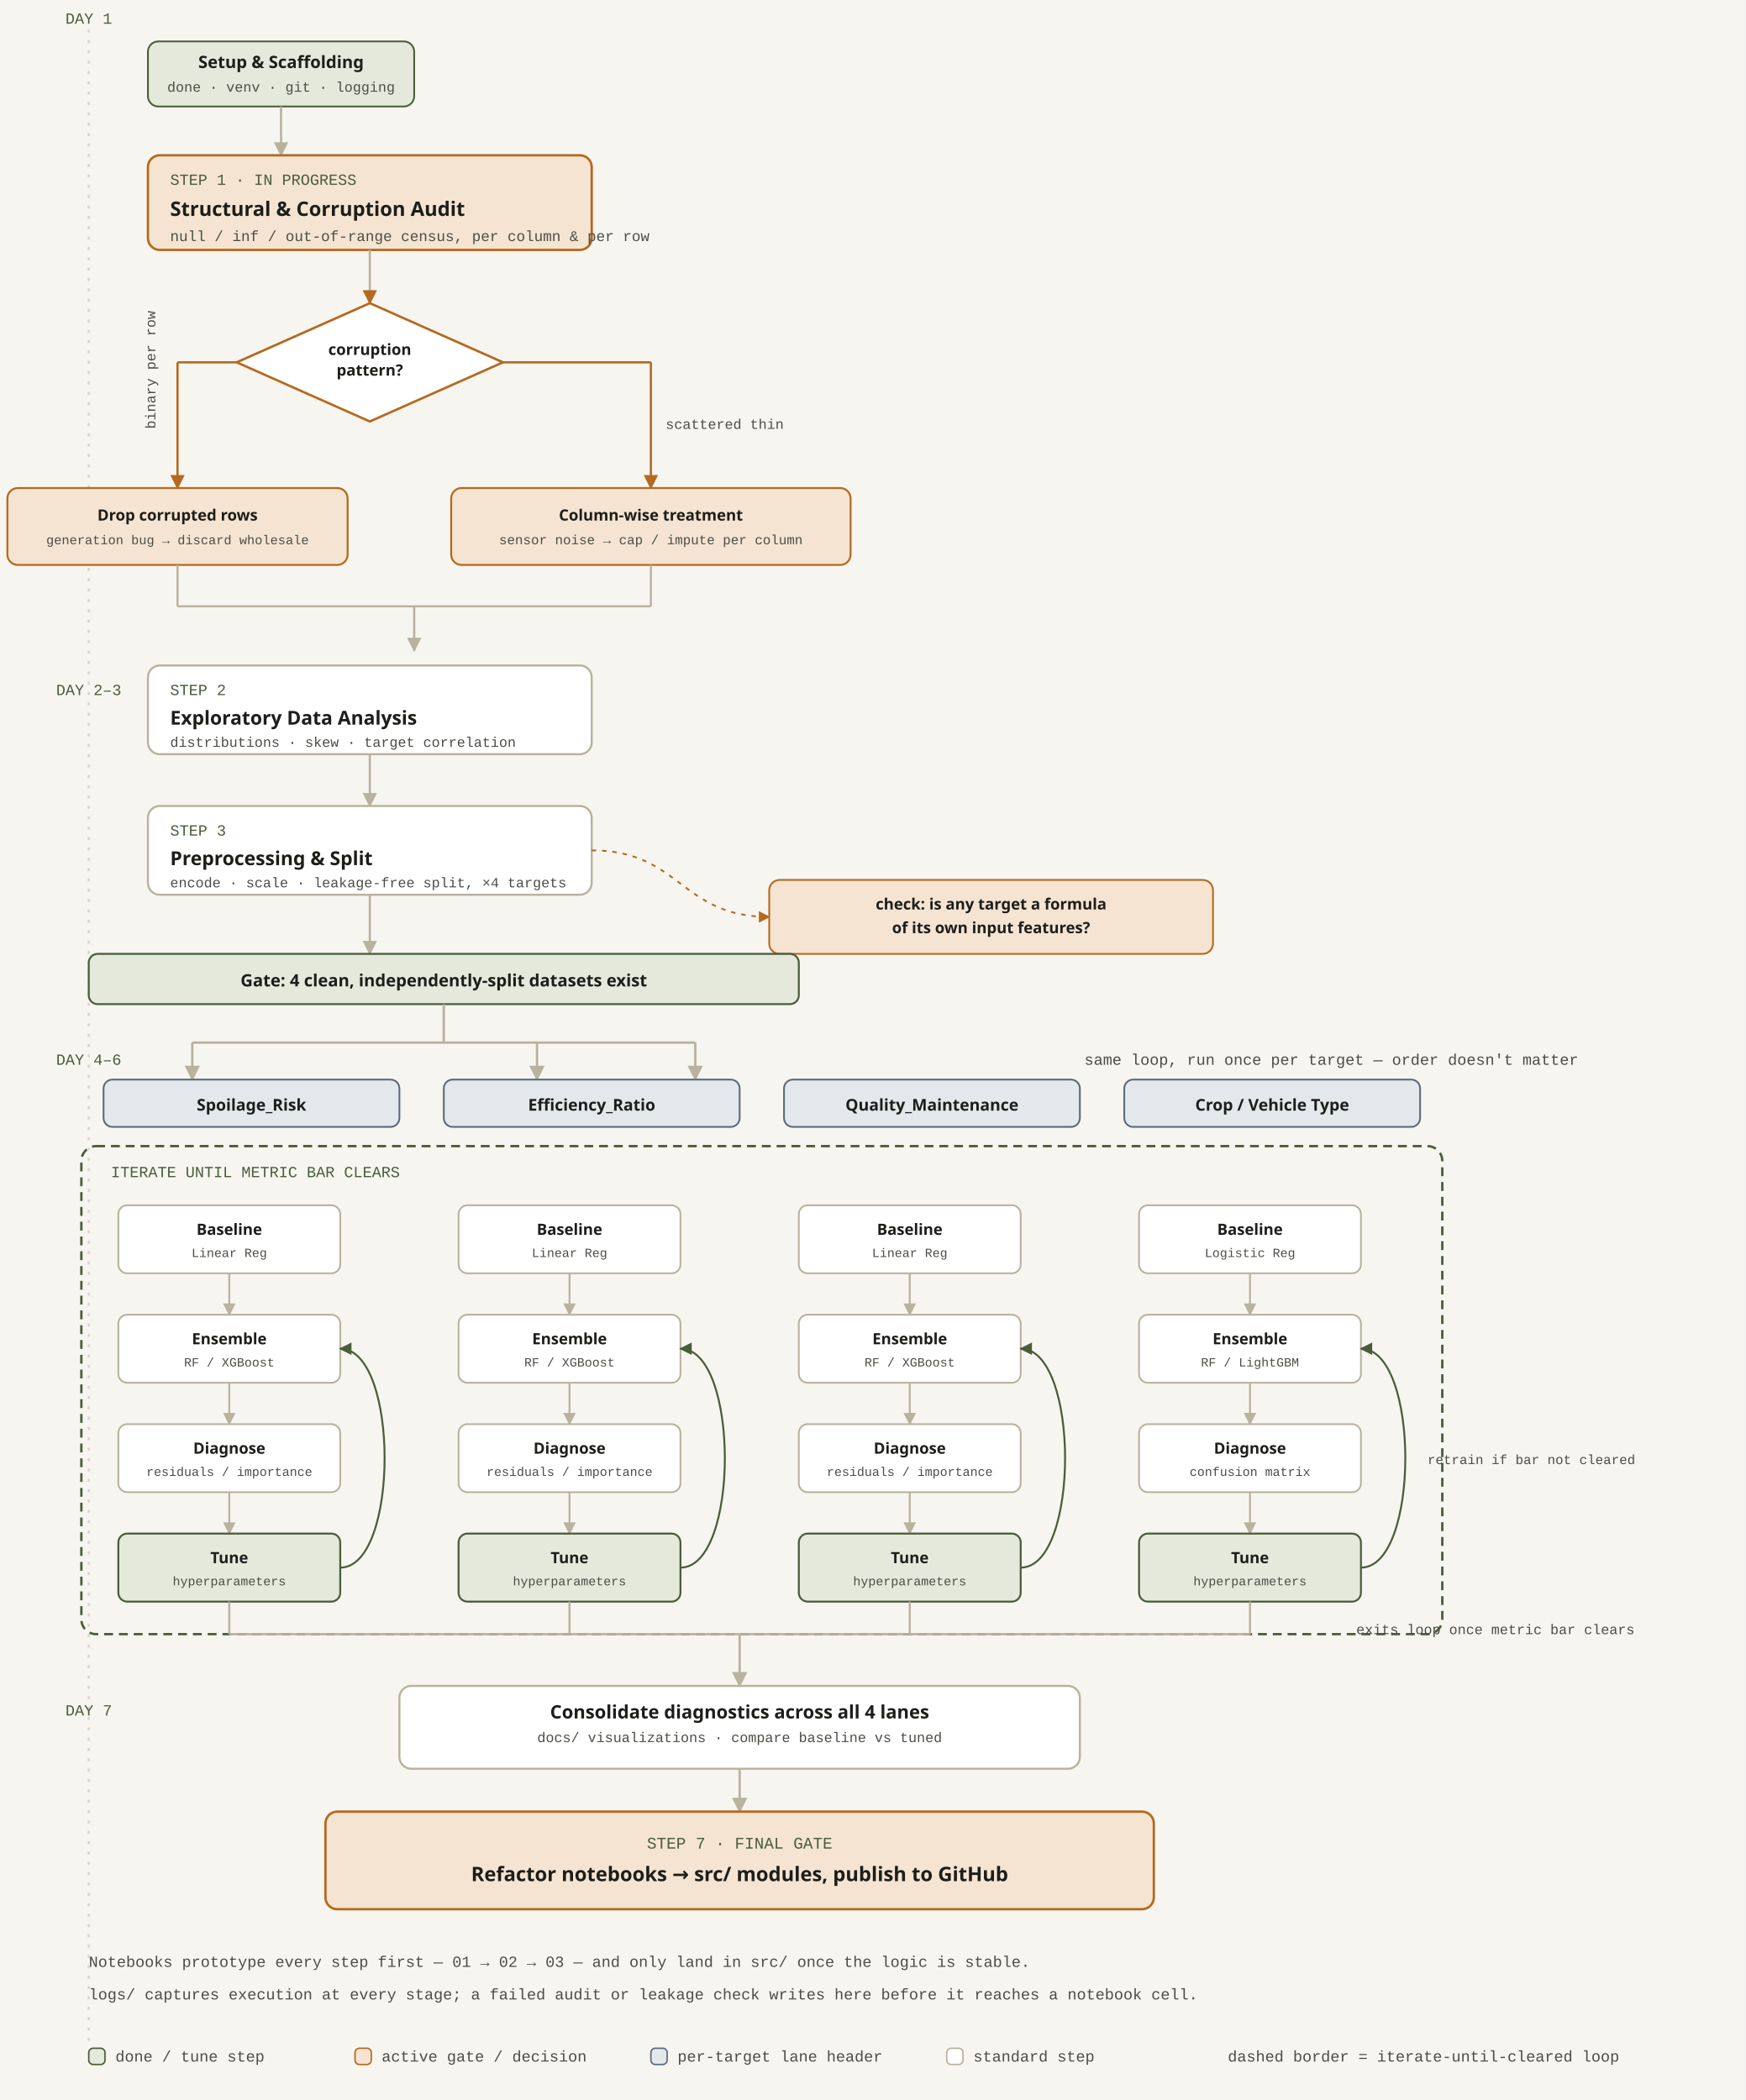
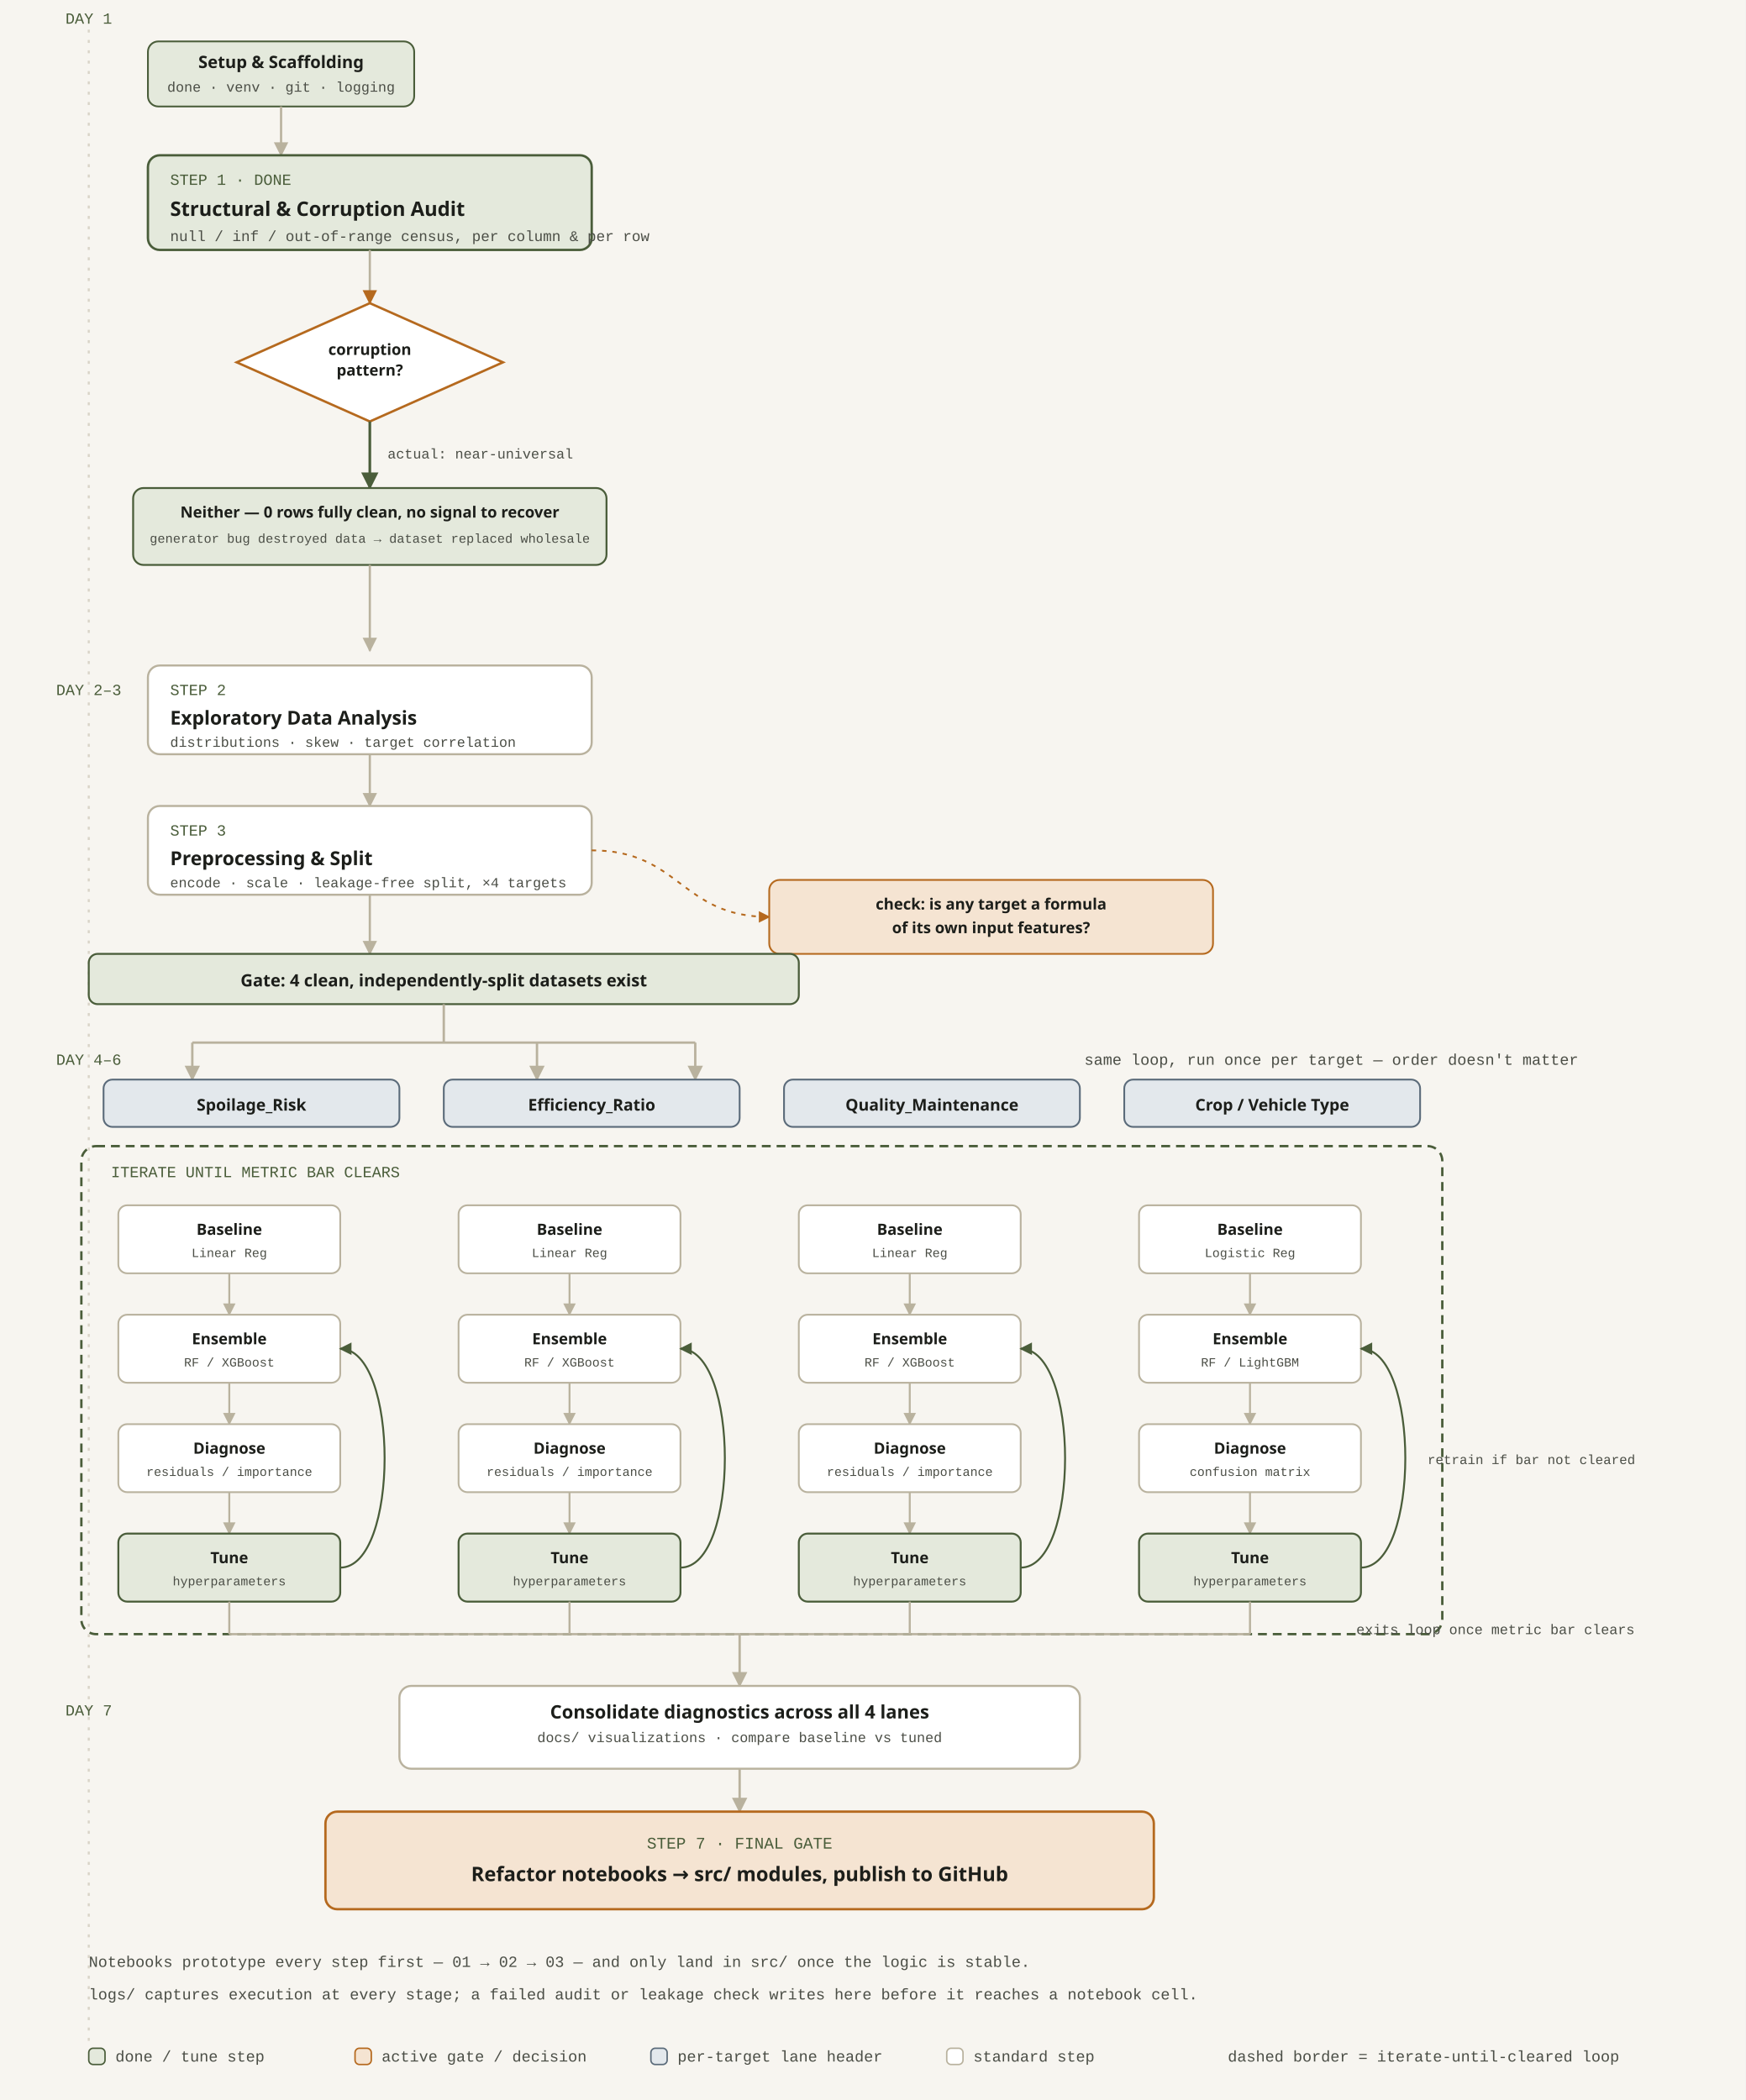
<svg xmlns="http://www.w3.org/2000/svg" viewBox="0 0 1180 1420" font-family="'IBM Plex Sans', 'Segoe UI', sans-serif">
  <defs>
    <style>
      .node-label{ font-family:'IBM Plex Sans','Segoe UI',sans-serif; font-weight:600; fill:#1C1E1A; }
      .node-sub{ font-family:'IBM Plex Mono','Courier New',monospace; fill:#4B4E46; }
      .edge-label{ font-family:'IBM Plex Mono','Courier New',monospace; fill:#4B4E46; }
      .step-num{ font-family:'IBM Plex Mono','Courier New',monospace; font-weight:500; fill:#4A5D3A; }
    </style>
    <marker id="arrow3" viewBox="0 0 10 10" refX="9" refY="5" markerWidth="6.5" markerHeight="6.5" orient="auto-start-reverse">
      <path d="M0,0 L10,5 L0,10 z" fill="#B9B29E" />
    </marker>
    <marker id="arrowWarn" viewBox="0 0 10 10" refX="9" refY="5" markerWidth="6.5" markerHeight="6.5" orient="auto-start-reverse">
      <path d="M0,0 L10,5 L0,10 z" fill="#B5691E" />
    </marker>
    <marker id="arrowAccent2" viewBox="0 0 10 10" refX="9" refY="5" markerWidth="6.5" markerHeight="6.5" orient="auto-start-reverse">
      <path d="M0,0 L10,5 L0,10 z" fill="#4A5D3A" />
    </marker>
  </defs>
  <rect x="0" y="0" width="1180" height="1420" fill="#F7F5F0" />
  <line x1="60" y1="20" x2="60" y2="1385" stroke="#D9D4C8" stroke-width="1.4" stroke-dasharray="2 5" />
  <text x="60" y="16" text-anchor="middle" class="step-num" font-size="10.5">DAY 1</text>
  <rect x="100" y="28" width="180" height="44" rx="7" fill="#E4E9DC" stroke="#4A5D3A" stroke-width="1.2" />
  <text x="190" y="46" text-anchor="middle" class="node-label" font-size="11.5">Setup &amp; Scaffolding</text>
  <text x="190" y="62" text-anchor="middle" class="node-sub" font-size="9.5">done · venv · git · logging</text>
  <line x1="190" y1="72" x2="190" y2="105" stroke="#B9B29E" stroke-width="1.5" marker-end="url(#arrow3)" />
-   <rect x="100" y="105" width="300" height="64" rx="8" fill="#F5E4D2" stroke="#B5691E" stroke-width="1.6" />
-   <text x="115" y="125" class="step-num" font-size="10.5">STEP 1 · IN PROGRESS</text>
+   <rect x="100" y="105" width="300" height="64" rx="8" fill="#E4E9DC" stroke="#4A5D3A" stroke-width="1.6" />
+   <text x="115" y="125" class="step-num" font-size="10.5">STEP 1 · DONE</text>
  <text x="115" y="146" class="node-label" font-size="13.5">Structural &amp; Corruption Audit</text>
  <text x="115" y="163" class="node-sub" font-size="10">null / inf / out-of-range census, per column &amp; per row</text>
  <line x1="250" y1="169" x2="250" y2="205" stroke="#B9B29E" stroke-width="1.5" marker-end="url(#arrowWarn)" />
  <polygon points="250,205 340,245 250,285 160,245" fill="#FFFFFF" stroke="#B5691E" stroke-width="1.6" />
  <text x="250" y="240" text-anchor="middle" class="node-label" font-size="10.5">corruption</text>
  <text x="250" y="254" text-anchor="middle" class="node-label" font-size="10.5">pattern?</text>
-   <line x1="160" y1="245" x2="120" y2="245" stroke="#B5691E" stroke-width="1.5" />
-   <line x1="120" y1="245" x2="120" y2="330" stroke="#B5691E" stroke-width="1.5" marker-end="url(#arrowWarn)" />
-   <text x="105" y="290" class="edge-label" font-size="9.5" transform="rotate(-90 105 290)">binary per row</text>
-   <rect x="5" y="330" width="230" height="52" rx="7" fill="#F5E4D2" stroke="#B5691E" stroke-width="1.3" />
-   <text x="120" y="352" text-anchor="middle" class="node-label" font-size="10.5">Drop corrupted rows</text>
-   <text x="120" y="368" text-anchor="middle" class="node-sub" font-size="8.7">generation bug → discard wholesale</text>
-   <line x1="340" y1="245" x2="440" y2="245" stroke="#B5691E" stroke-width="1.5" />
-   <line x1="440" y1="245" x2="440" y2="330" stroke="#B5691E" stroke-width="1.5" marker-end="url(#arrowWarn)" />
-   <text x="450" y="290" class="edge-label" font-size="9.5">scattered thin</text>
-   <rect x="305" y="330" width="270" height="52" rx="7" fill="#F5E4D2" stroke="#B5691E" stroke-width="1.3" />
-   <text x="440" y="352" text-anchor="middle" class="node-label" font-size="10.5">Column-wise treatment</text>
-   <text x="440" y="368" text-anchor="middle" class="node-sub" font-size="9">sensor noise → cap / impute per column</text>
-   <line x1="120" y1="382" x2="120" y2="410" stroke="#B9B29E" stroke-width="1.4" />
-   <line x1="440" y1="382" x2="440" y2="410" stroke="#B9B29E" stroke-width="1.4" />
-   <line x1="120" y1="410" x2="440" y2="410" stroke="#B9B29E" stroke-width="1.4" />
-   <line x1="280" y1="410" x2="280" y2="440" stroke="#B9B29E" stroke-width="1.5" marker-end="url(#arrow3)" />
+   <line x1="250" y1="285" x2="250" y2="330" stroke="#4A5D3A" stroke-width="1.8" marker-end="url(#arrowAccent2)" />
+   <text x="262" y="310" class="edge-label" font-size="9.5" fill="#4A5D3A">actual: near-universal</text>
+   <rect x="90" y="330" width="320" height="52" rx="7" fill="#E4E9DC" stroke="#4A5D3A" stroke-width="1.3" />
+   <text x="250" y="350" text-anchor="middle" class="node-label" font-size="10.5">Neither — 0 rows fully clean, no signal to recover</text>
+   <text x="250" y="367" text-anchor="middle" class="node-sub" font-size="8.7">generator bug destroyed data → dataset replaced wholesale</text>
+   <line x1="250" y1="382" x2="250" y2="440" stroke="#B9B29E" stroke-width="1.5" marker-end="url(#arrow3)" />
  <text x="60" y="470" text-anchor="middle" class="step-num" font-size="10.5">DAY 2–3</text>
  <rect x="100" y="450" width="300" height="60" rx="8" fill="#FFFFFF" stroke="#B9B29E" stroke-width="1.4" />
  <text x="115" y="470" class="step-num" font-size="10.5">STEP 2</text>
  <text x="115" y="490" class="node-label" font-size="13">Exploratory Data Analysis</text>
  <text x="115" y="505" class="node-sub" font-size="9.5">distributions · skew · target correlation</text>
  <line x1="250" y1="510" x2="250" y2="545" stroke="#B9B29E" stroke-width="1.5" marker-end="url(#arrow3)" />
  <rect x="100" y="545" width="300" height="60" rx="8" fill="#FFFFFF" stroke="#B9B29E" stroke-width="1.4" />
  <text x="115" y="565" class="step-num" font-size="10.5">STEP 3</text>
  <text x="115" y="585" class="node-label" font-size="13">Preprocessing &amp; Split</text>
  <text x="115" y="600" class="node-sub" font-size="9.5">encode · scale · leakage-free split, ×4 targets</text>
  <path d="M400 575 C 460 575, 460 620, 520 620" fill="none" stroke="#B5691E" stroke-width="1.2" stroke-dasharray="3 4" marker-end="url(#arrowWarn)" />
  <rect x="520" y="595" width="300" height="50" rx="7" fill="#F5E4D2" stroke="#B5691E" stroke-width="1.2" />
  <text x="670" y="615" text-anchor="middle" class="node-label" font-size="10.5">check: is any target a formula</text>
  <text x="670" y="631" text-anchor="middle" class="node-label" font-size="10.5">of its own input features?</text>
  <line x1="250" y1="605" x2="250" y2="645" stroke="#B9B29E" stroke-width="1.5" marker-end="url(#arrow3)" />
  <rect x="60" y="645" width="480" height="34" rx="6" fill="#E4E9DC" stroke="#4A5D3A" stroke-width="1.3" />
  <text x="300" y="667" text-anchor="middle" class="node-label" font-size="11.5">Gate: 4 clean, independently-split datasets exist</text>
  <line x1="300" y1="679" x2="300" y2="705" stroke="#B9B29E" stroke-width="1.6" />
  <line x1="130" y1="705" x2="470" y2="705" stroke="#B9B29E" stroke-width="1.6" />
  <line x1="130" y1="705" x2="130" y2="730" stroke="#B9B29E" stroke-width="1.6" marker-end="url(#arrow3)" />
  <line x1="363" y1="705" x2="363" y2="730" stroke="#B9B29E" stroke-width="1.6" marker-end="url(#arrow3)" />
  <line x1="470" y1="705" x2="470" y2="730" stroke="#B9B29E" stroke-width="1.6" marker-end="url(#arrow3)" />
  <text x="60" y="720" text-anchor="middle" class="step-num" font-size="10.5">DAY 4–6</text>
  <text x="900" y="720" text-anchor="middle" class="node-sub" font-size="10.5" fill="#5B6B7A">same loop, run once per target — order doesn't matter</text>
  <g>
    <rect x="70" y="730" width="200" height="32" rx="6" fill="#E3E8EC" stroke="#5B6B7A" stroke-width="1.2" />
    <text x="170" y="751" text-anchor="middle" class="node-label" font-size="11">Spoilage_Risk</text>
  </g>
  <g>
    <rect x="300" y="730" width="200" height="32" rx="6" fill="#E3E8EC" stroke="#5B6B7A" stroke-width="1.2" />
    <text x="400" y="751" text-anchor="middle" class="node-label" font-size="11">Efficiency_Ratio</text>
  </g>
  <g>
    <rect x="530" y="730" width="200" height="32" rx="6" fill="#E3E8EC" stroke="#5B6B7A" stroke-width="1.2" />
    <text x="630" y="751" text-anchor="middle" class="node-label" font-size="11">Quality_Maintenance</text>
  </g>
  <g>
    <rect x="760" y="730" width="200" height="32" rx="6" fill="#E3E8EC" stroke="#5B6B7A" stroke-width="1.2" />
    <text x="860" y="751" text-anchor="middle" class="node-label" font-size="11">Crop / Vehicle Type</text>
  </g>
  <rect x="55" y="775" width="920" height="330" rx="10" fill="none" stroke="#4A5D3A" stroke-width="1.6" stroke-dasharray="6 4" />
  <text x="75" y="796" class="step-num" font-size="10.5" fill="#4A5D3A">ITERATE UNTIL METRIC BAR CLEARS</text>
  <g>
    <rect x="80" y="815" width="150" height="46" rx="6" fill="#FFFFFF" stroke="#B9B29E" stroke-width="1.2" />
    <text x="155" y="835" text-anchor="middle" class="node-label" font-size="10.5">Baseline</text>
    <text x="155" y="850" text-anchor="middle" class="node-sub" font-size="8.5">Linear Reg</text>
  </g>
  <g>
    <rect x="310" y="815" width="150" height="46" rx="6" fill="#FFFFFF" stroke="#B9B29E" stroke-width="1.2" />
    <text x="385" y="835" text-anchor="middle" class="node-label" font-size="10.5">Baseline</text>
    <text x="385" y="850" text-anchor="middle" class="node-sub" font-size="8.5">Linear Reg</text>
  </g>
  <g>
    <rect x="540" y="815" width="150" height="46" rx="6" fill="#FFFFFF" stroke="#B9B29E" stroke-width="1.2" />
    <text x="615" y="835" text-anchor="middle" class="node-label" font-size="10.5">Baseline</text>
    <text x="615" y="850" text-anchor="middle" class="node-sub" font-size="8.5">Linear Reg</text>
  </g>
  <g>
    <rect x="770" y="815" width="150" height="46" rx="6" fill="#FFFFFF" stroke="#B9B29E" stroke-width="1.2" />
    <text x="845" y="835" text-anchor="middle" class="node-label" font-size="10.5">Baseline</text>
    <text x="845" y="850" text-anchor="middle" class="node-sub" font-size="8.5">Logistic Reg</text>
  </g>
  <line x1="155" y1="861" x2="155" y2="889" stroke="#B9B29E" stroke-width="1.3" marker-end="url(#arrow3)" />
  <line x1="385" y1="861" x2="385" y2="889" stroke="#B9B29E" stroke-width="1.3" marker-end="url(#arrow3)" />
  <line x1="615" y1="861" x2="615" y2="889" stroke="#B9B29E" stroke-width="1.3" marker-end="url(#arrow3)" />
  <line x1="845" y1="861" x2="845" y2="889" stroke="#B9B29E" stroke-width="1.3" marker-end="url(#arrow3)" />
  <g>
    <rect x="80" y="889" width="150" height="46" rx="6" fill="#FFFFFF" stroke="#B9B29E" stroke-width="1.2" />
    <text x="155" y="909" text-anchor="middle" class="node-label" font-size="10.5">Ensemble</text>
    <text x="155" y="924" text-anchor="middle" class="node-sub" font-size="8.5">RF / XGBoost</text>
  </g>
  <g>
    <rect x="310" y="889" width="150" height="46" rx="6" fill="#FFFFFF" stroke="#B9B29E" stroke-width="1.2" />
    <text x="385" y="909" text-anchor="middle" class="node-label" font-size="10.5">Ensemble</text>
    <text x="385" y="924" text-anchor="middle" class="node-sub" font-size="8.5">RF / XGBoost</text>
  </g>
  <g>
    <rect x="540" y="889" width="150" height="46" rx="6" fill="#FFFFFF" stroke="#B9B29E" stroke-width="1.2" />
    <text x="615" y="909" text-anchor="middle" class="node-label" font-size="10.5">Ensemble</text>
    <text x="615" y="924" text-anchor="middle" class="node-sub" font-size="8.5">RF / XGBoost</text>
  </g>
  <g>
    <rect x="770" y="889" width="150" height="46" rx="6" fill="#FFFFFF" stroke="#B9B29E" stroke-width="1.2" />
    <text x="845" y="909" text-anchor="middle" class="node-label" font-size="10.5">Ensemble</text>
    <text x="845" y="924" text-anchor="middle" class="node-sub" font-size="8.5">RF / LightGBM</text>
  </g>
  <line x1="155" y1="935" x2="155" y2="963" stroke="#B9B29E" stroke-width="1.3" marker-end="url(#arrow3)" />
  <line x1="385" y1="935" x2="385" y2="963" stroke="#B9B29E" stroke-width="1.3" marker-end="url(#arrow3)" />
  <line x1="615" y1="935" x2="615" y2="963" stroke="#B9B29E" stroke-width="1.3" marker-end="url(#arrow3)" />
  <line x1="845" y1="935" x2="845" y2="963" stroke="#B9B29E" stroke-width="1.3" marker-end="url(#arrow3)" />
  <g>
    <rect x="80" y="963" width="150" height="46" rx="6" fill="#FFFFFF" stroke="#B9B29E" stroke-width="1.2" />
    <text x="155" y="983" text-anchor="middle" class="node-label" font-size="10.5">Diagnose</text>
    <text x="155" y="998" text-anchor="middle" class="node-sub" font-size="8.5">residuals / importance</text>
  </g>
  <g>
    <rect x="310" y="963" width="150" height="46" rx="6" fill="#FFFFFF" stroke="#B9B29E" stroke-width="1.2" />
    <text x="385" y="983" text-anchor="middle" class="node-label" font-size="10.5">Diagnose</text>
    <text x="385" y="998" text-anchor="middle" class="node-sub" font-size="8.5">residuals / importance</text>
  </g>
  <g>
    <rect x="540" y="963" width="150" height="46" rx="6" fill="#FFFFFF" stroke="#B9B29E" stroke-width="1.2" />
    <text x="615" y="983" text-anchor="middle" class="node-label" font-size="10.5">Diagnose</text>
    <text x="615" y="998" text-anchor="middle" class="node-sub" font-size="8.5">residuals / importance</text>
  </g>
  <g>
    <rect x="770" y="963" width="150" height="46" rx="6" fill="#FFFFFF" stroke="#B9B29E" stroke-width="1.2" />
    <text x="845" y="983" text-anchor="middle" class="node-label" font-size="10.5">Diagnose</text>
    <text x="845" y="998" text-anchor="middle" class="node-sub" font-size="8.5">confusion matrix</text>
  </g>
  <line x1="155" y1="1009" x2="155" y2="1037" stroke="#B9B29E" stroke-width="1.3" marker-end="url(#arrow3)" />
  <line x1="385" y1="1009" x2="385" y2="1037" stroke="#B9B29E" stroke-width="1.3" marker-end="url(#arrow3)" />
  <line x1="615" y1="1009" x2="615" y2="1037" stroke="#B9B29E" stroke-width="1.3" marker-end="url(#arrow3)" />
  <line x1="845" y1="1009" x2="845" y2="1037" stroke="#B9B29E" stroke-width="1.3" marker-end="url(#arrow3)" />
  <g>
    <rect x="80" y="1037" width="150" height="46" rx="6" fill="#E4E9DC" stroke="#4A5D3A" stroke-width="1.3" />
    <text x="155" y="1057" text-anchor="middle" class="node-label" font-size="10.5">Tune</text>
    <text x="155" y="1072" text-anchor="middle" class="node-sub" font-size="8.5">hyperparameters</text>
  </g>
  <g>
    <rect x="310" y="1037" width="150" height="46" rx="6" fill="#E4E9DC" stroke="#4A5D3A" stroke-width="1.3" />
    <text x="385" y="1057" text-anchor="middle" class="node-label" font-size="10.5">Tune</text>
    <text x="385" y="1072" text-anchor="middle" class="node-sub" font-size="8.5">hyperparameters</text>
  </g>
  <g>
    <rect x="540" y="1037" width="150" height="46" rx="6" fill="#E4E9DC" stroke="#4A5D3A" stroke-width="1.3" />
    <text x="615" y="1057" text-anchor="middle" class="node-label" font-size="10.5">Tune</text>
    <text x="615" y="1072" text-anchor="middle" class="node-sub" font-size="8.5">hyperparameters</text>
  </g>
  <g>
    <rect x="770" y="1037" width="150" height="46" rx="6" fill="#E4E9DC" stroke="#4A5D3A" stroke-width="1.3" />
    <text x="845" y="1057" text-anchor="middle" class="node-label" font-size="10.5">Tune</text>
    <text x="845" y="1072" text-anchor="middle" class="node-sub" font-size="8.5">hyperparameters</text>
  </g>
  <path d="M230 1060 C 270 1060, 270 912, 230 912" fill="none" stroke="#4A5D3A" stroke-width="1.3" marker-end="url(#arrowAccent2)" />
  <path d="M460 1060 C 500 1060, 500 912, 460 912" fill="none" stroke="#4A5D3A" stroke-width="1.3" marker-end="url(#arrowAccent2)" />
  <path d="M690 1060 C 730 1060, 730 912, 690 912" fill="none" stroke="#4A5D3A" stroke-width="1.3" marker-end="url(#arrowAccent2)" />
  <path d="M920 1060 C 960 1060, 960 912, 920 912" fill="none" stroke="#4A5D3A" stroke-width="1.3" marker-end="url(#arrowAccent2)" />
  <text x="965" y="990" class="edge-label" font-size="9" fill="#4A5D3A">retrain if bar not cleared</text>
  <line x1="155" y1="1083" x2="155" y2="1105" stroke="#B9B29E" stroke-width="1.4" />
  <line x1="385" y1="1083" x2="385" y2="1105" stroke="#B9B29E" stroke-width="1.4" />
  <line x1="615" y1="1083" x2="615" y2="1105" stroke="#B9B29E" stroke-width="1.4" />
  <line x1="845" y1="1083" x2="845" y2="1105" stroke="#B9B29E" stroke-width="1.4" />
  <text x="1105" y="1105" text-anchor="end" class="node-sub" font-size="9.5" fill="#4B4E46">exits loop once metric bar clears</text>
  <line x1="155" y1="1105" x2="845" y2="1105" stroke="#B9B29E" stroke-width="1.5" />
  <line x1="500" y1="1105" x2="500" y2="1140" stroke="#B9B29E" stroke-width="1.6" marker-end="url(#arrow3)" />
  <text x="60" y="1160" text-anchor="middle" class="step-num" font-size="10.5">DAY 7</text>
  <rect x="270" y="1140" width="460" height="56" rx="8" fill="#FFFFFF" stroke="#B9B29E" stroke-width="1.4" />
  <text x="500" y="1162" text-anchor="middle" class="node-label" font-size="12.5">Consolidate diagnostics across all 4 lanes</text>
  <text x="500" y="1178" text-anchor="middle" class="node-sub" font-size="9.5">docs/ visualizations · compare baseline vs tuned</text>
  <line x1="500" y1="1196" x2="500" y2="1225" stroke="#B9B29E" stroke-width="1.6" marker-end="url(#arrow3)" />
  <rect x="220" y="1225" width="560" height="66" rx="8" fill="#F5E4D2" stroke="#B5691E" stroke-width="1.6" />
  <text x="500" y="1250" text-anchor="middle" class="step-num" font-size="11">STEP 7 · FINAL GATE</text>
  <text x="500" y="1272" text-anchor="middle" class="node-label" font-size="13.5">Refactor notebooks → src/ modules, publish to GitHub</text>
  <text x="60" y="1330" class="edge-label" font-size="10.5">Notebooks prototype every step first — 01 → 02 → 03 — and only land in src/ once the logic is stable.</text>
  <text x="60" y="1352" class="edge-label" font-size="10.5">logs/ captures execution at every stage; a failed audit or leakage check writes here before it reaches a notebook cell.</text>
  <g font-family="'IBM Plex Mono','Courier New',monospace" font-size="10.5" fill="#4B4E46">
    <rect x="60" y="1385" width="11" height="11" rx="3" fill="#E4E9DC" stroke="#4A5D3A" />
    <text x="78" y="1394">done / tune step</text>
    <rect x="240" y="1385" width="11" height="11" rx="3" fill="#F5E4D2" stroke="#B5691E" />
    <text x="258" y="1394">active gate / decision</text>
    <rect x="440" y="1385" width="11" height="11" rx="3" fill="#E3E8EC" stroke="#5B6B7A" />
    <text x="458" y="1394">per-target lane header</text>
    <rect x="640" y="1385" width="11" height="11" rx="3" fill="#FFFFFF" stroke="#B9B29E" />
    <text x="658" y="1394">standard step</text>
    <text x="830" y="1394">dashed border = iterate-until-cleared loop</text>
  </g>
</svg>
